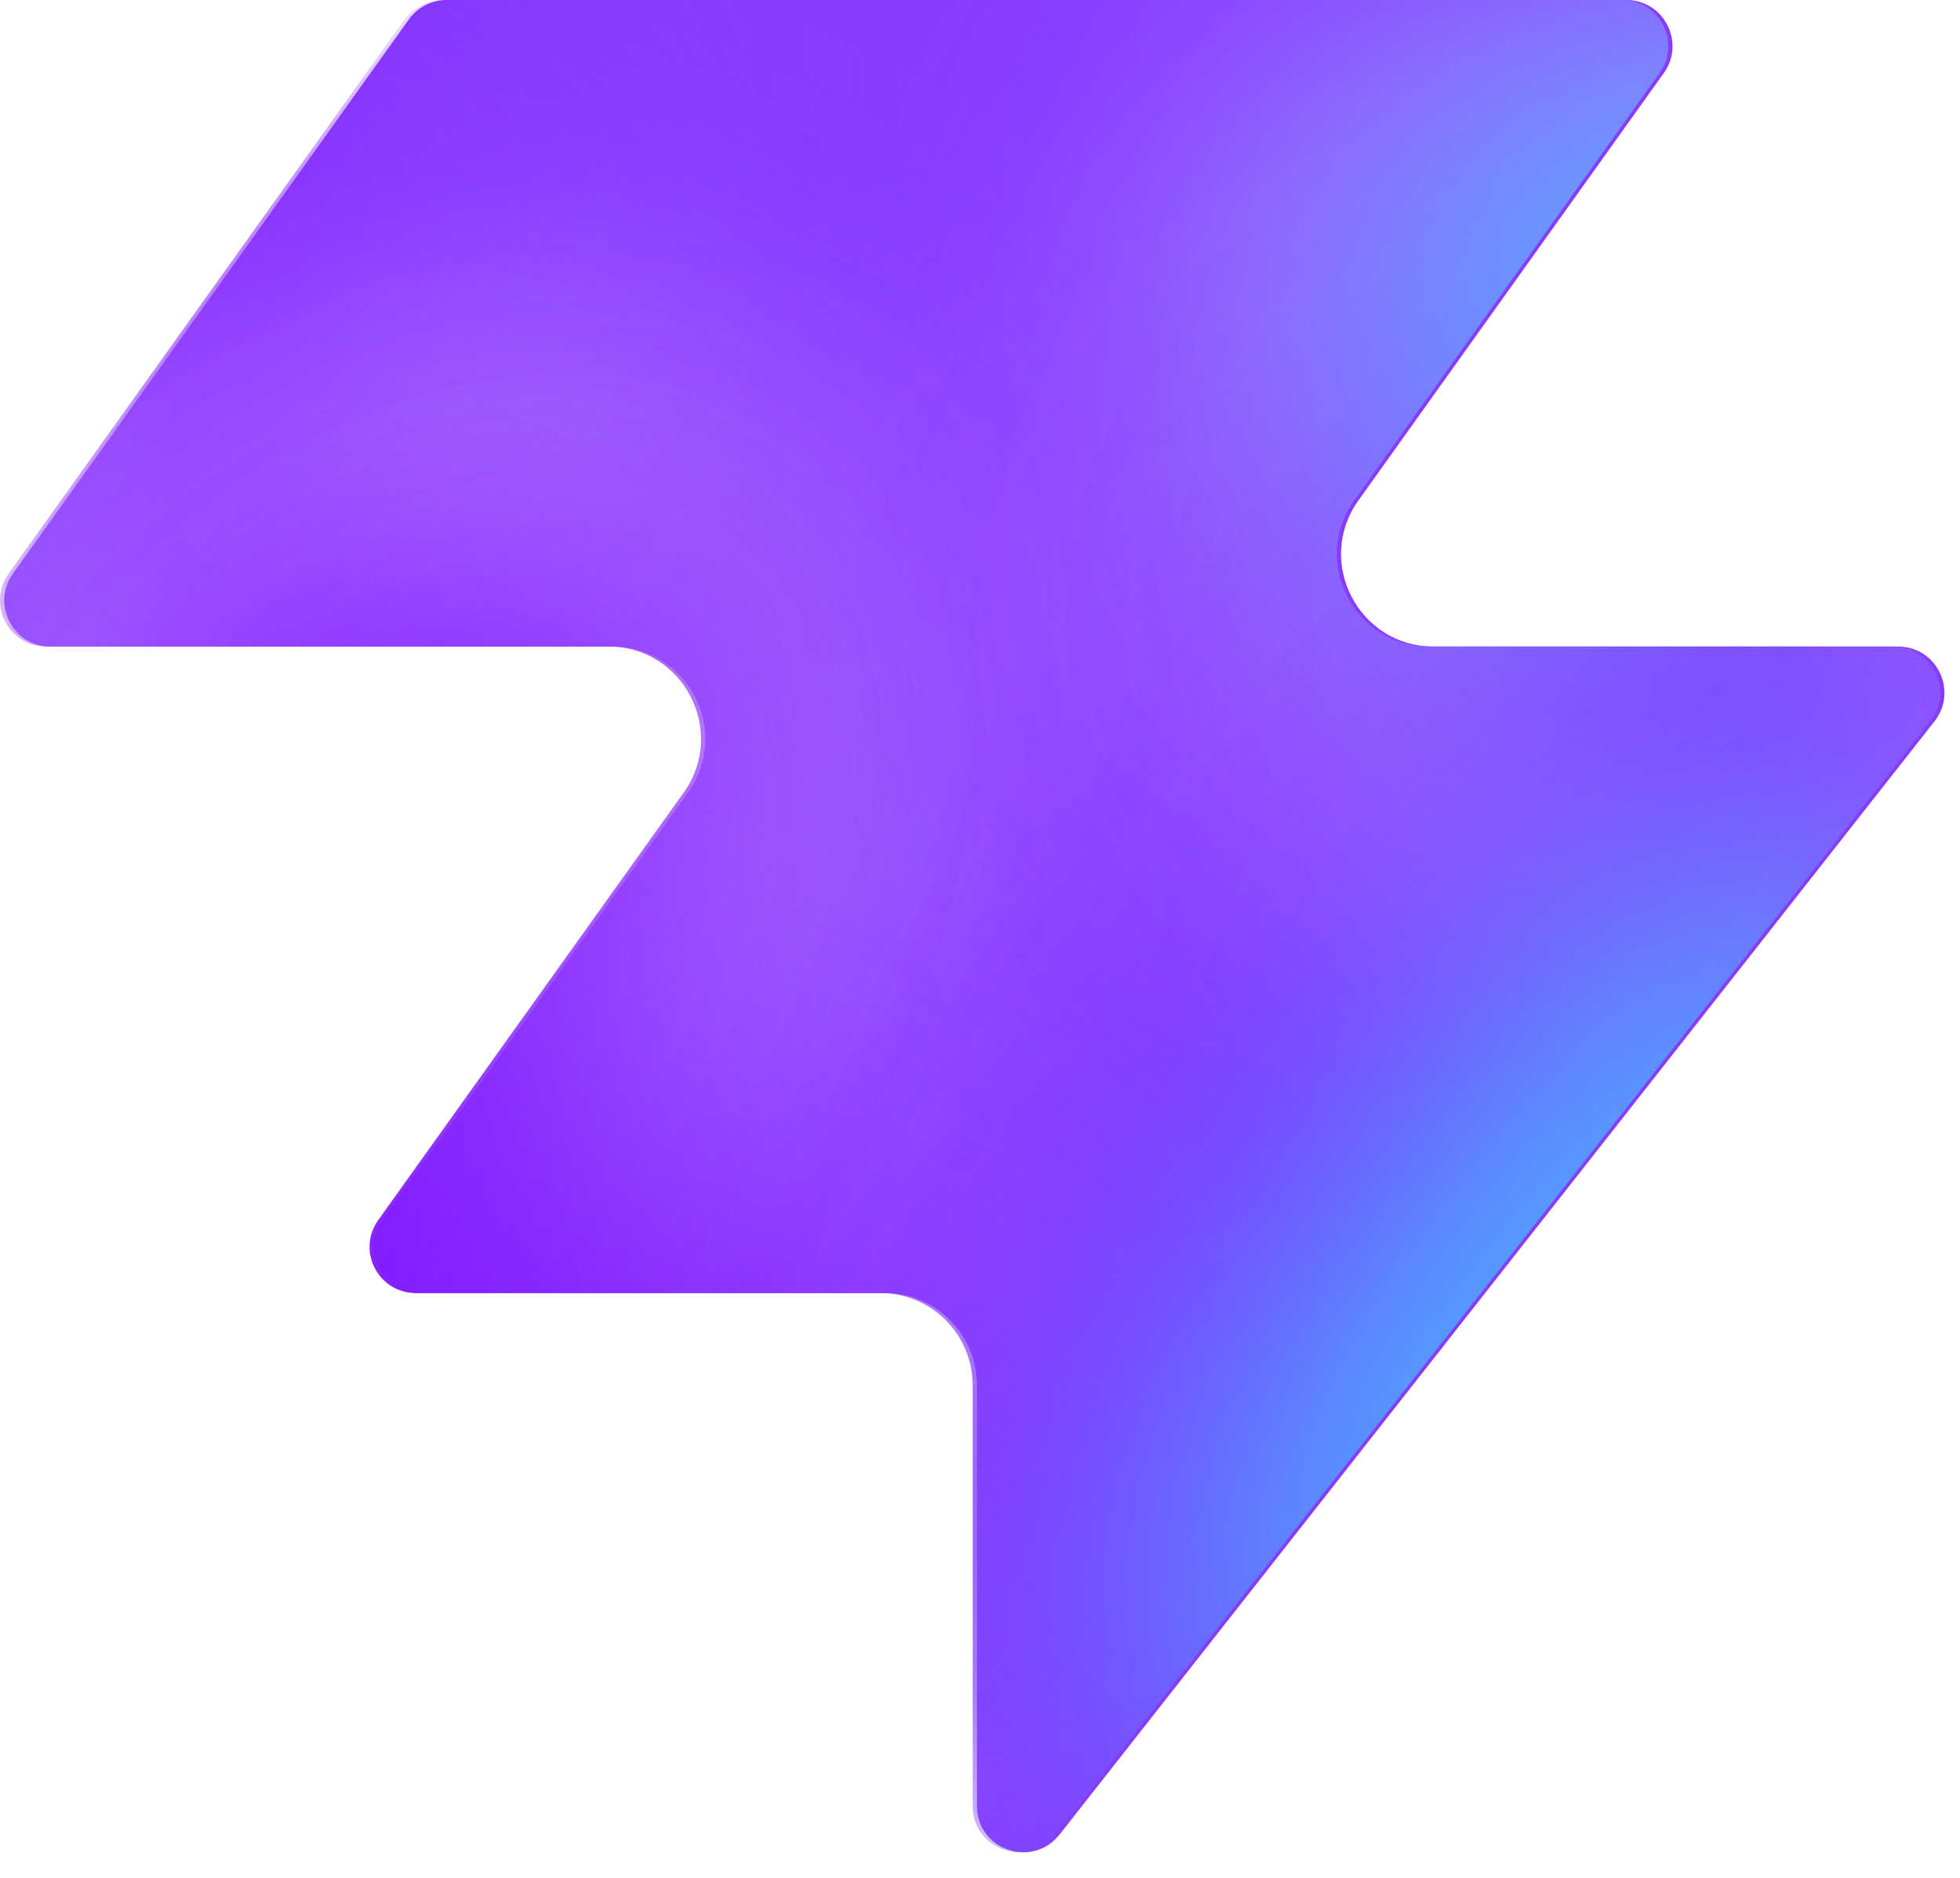
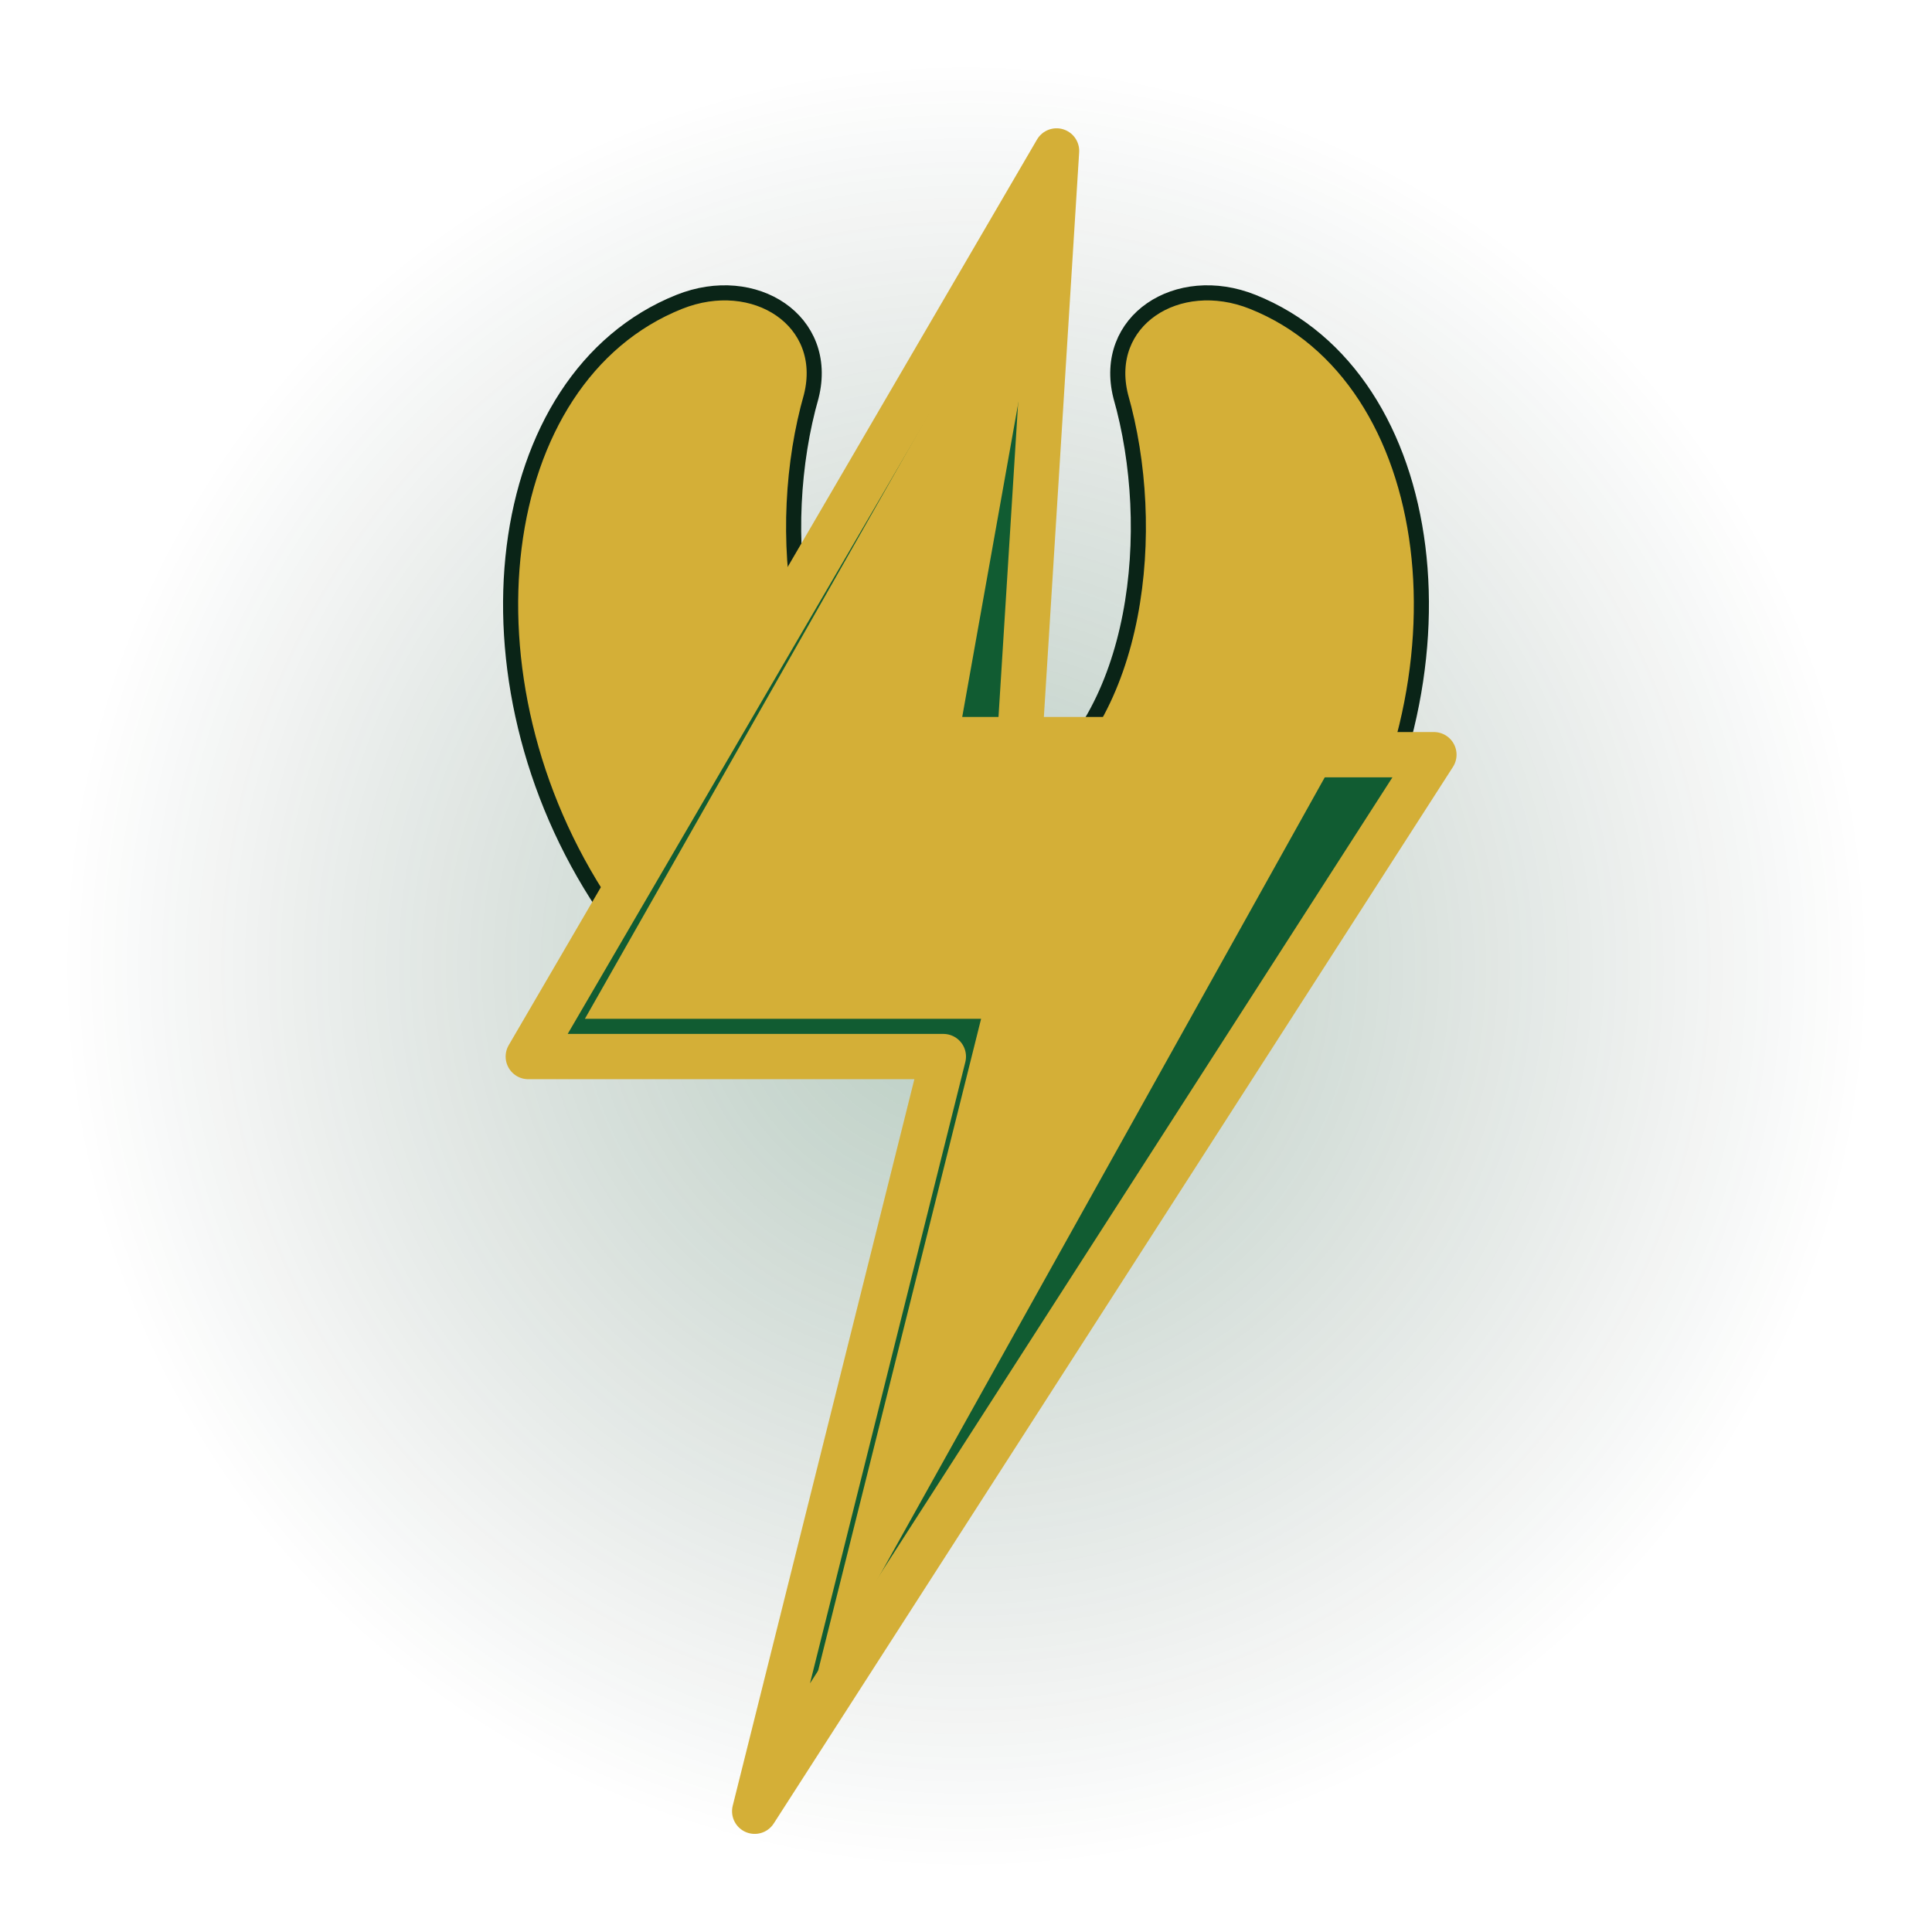
- <svg xmlns="http://www.w3.org/2000/svg" width="48" height="46" fill="none" viewBox="0 0 48 46">
-   <path fill="#863bff" d="M25.946 44.938c-.664.845-2.021.375-2.021-.698V33.937a2.26 2.26 0 0 0-2.262-2.262H10.287c-.92 0-1.456-1.04-.92-1.788l7.48-10.471c1.07-1.497 0-3.578-1.842-3.578H1.237c-.92 0-1.456-1.04-.92-1.788L10.013.474c.214-.297.556-.474.92-.474h28.894c.92 0 1.456 1.04.92 1.788l-7.48 10.471c-1.07 1.498 0 3.579 1.842 3.579h11.377c.943 0 1.473 1.088.89 1.83L25.947 44.94z" style="fill:#863bff;fill:color(display-p3 .525 .23 1);fill-opacity:1" />
-   <mask id="a" width="48" height="46" x="0" y="0" maskUnits="userSpaceOnUse" style="mask-type:alpha">
-     <path fill="#000" d="M25.842 44.938c-.664.844-2.021.375-2.021-.698V33.937a2.26 2.26 0 0 0-2.262-2.262H10.183c-.92 0-1.456-1.04-.92-1.788l7.48-10.471c1.07-1.498 0-3.579-1.842-3.579H1.133c-.92 0-1.456-1.04-.92-1.787L9.91.473c.214-.297.556-.474.92-.474h28.894c.92 0 1.456 1.04.92 1.788l-7.48 10.471c-1.07 1.498 0 3.578 1.842 3.578h11.377c.943 0 1.473 1.088.89 1.832L25.843 44.94z" style="fill:#000;fill-opacity:1" />
-   </mask>
-   <g mask="url(#a)">
-     <g filter="url(#b)">
-       <ellipse cx="5.508" cy="14.704" fill="#ede6ff" rx="5.508" ry="14.704" style="fill:#ede6ff;fill:color(display-p3 .927 .903 1);fill-opacity:1" transform="matrix(.00324 1 1 -.00324 -4.47 31.516)" />
-     </g>
-     <g filter="url(#c)">
-       <ellipse cx="10.399" cy="29.851" fill="#ede6ff" rx="10.399" ry="29.851" style="fill:#ede6ff;fill:color(display-p3 .927 .903 1);fill-opacity:1" transform="matrix(.00324 1 1 -.00324 -39.328 7.883)" />
-     </g>
-     <g filter="url(#d)">
-       <ellipse cx="5.508" cy="30.487" fill="#7e14ff" rx="5.508" ry="30.487" style="fill:#7e14ff;fill:color(display-p3 .492 .077 1);fill-opacity:1" transform="rotate(89.814 -25.913 -14.639)scale(1 -1)" />
-     </g>
-     <g filter="url(#e)">
-       <ellipse cx="5.508" cy="30.599" fill="#7e14ff" rx="5.508" ry="30.599" style="fill:#7e14ff;fill:color(display-p3 .492 .077 1);fill-opacity:1" transform="rotate(89.814 -32.644 -3.334)scale(1 -1)" />
-     </g>
-     <g filter="url(#f)">
-       <ellipse cx="5.508" cy="30.599" fill="#7e14ff" rx="5.508" ry="30.599" style="fill:#7e14ff;fill:color(display-p3 .492 .077 1);fill-opacity:1" transform="matrix(.00324 1 1 -.00324 -34.34 30.47)" />
-     </g>
-     <g filter="url(#g)">
-       <ellipse cx="14.072" cy="22.078" fill="#ede6ff" rx="14.072" ry="22.078" style="fill:#ede6ff;fill:color(display-p3 .927 .903 1);fill-opacity:1" transform="rotate(93.35 24.506 48.493)scale(-1 1)" />
-     </g>
-     <g filter="url(#h)">
-       <ellipse cx="3.47" cy="21.501" fill="#7e14ff" rx="3.47" ry="21.501" style="fill:#7e14ff;fill:color(display-p3 .492 .077 1);fill-opacity:1" transform="rotate(89.009 28.708 47.59)scale(-1 1)" />
-     </g>
-     <g filter="url(#i)">
-       <ellipse cx="3.47" cy="21.501" fill="#7e14ff" rx="3.47" ry="21.501" style="fill:#7e14ff;fill:color(display-p3 .492 .077 1);fill-opacity:1" transform="rotate(89.009 28.708 47.59)scale(-1 1)" />
-     </g>
-     <g filter="url(#j)">
-       <ellipse cx=".387" cy="8.972" fill="#7e14ff" rx="4.407" ry="29.108" style="fill:#7e14ff;fill:color(display-p3 .492 .077 1);fill-opacity:1" transform="rotate(39.51 .387 8.972)" />
-     </g>
-     <g filter="url(#k)">
-       <ellipse cx="47.523" cy="-6.092" fill="#7e14ff" rx="4.407" ry="29.108" style="fill:#7e14ff;fill:color(display-p3 .492 .077 1);fill-opacity:1" transform="rotate(37.892 47.523 -6.092)" />
-     </g>
-     <g filter="url(#l)">
-       <ellipse cx="41.412" cy="6.333" fill="#47bfff" rx="5.971" ry="9.665" style="fill:#47bfff;fill:color(display-p3 .28 .748 1);fill-opacity:1" transform="rotate(37.892 41.412 6.333)" />
-     </g>
-     <g filter="url(#m)">
-       <ellipse cx="-1.879" cy="38.332" fill="#7e14ff" rx="4.407" ry="29.108" style="fill:#7e14ff;fill:color(display-p3 .492 .077 1);fill-opacity:1" transform="rotate(37.892 -1.88 38.332)" />
-     </g>
-     <g filter="url(#n)">
-       <ellipse cx="-1.879" cy="38.332" fill="#7e14ff" rx="4.407" ry="29.108" style="fill:#7e14ff;fill:color(display-p3 .492 .077 1);fill-opacity:1" transform="rotate(37.892 -1.88 38.332)" />
-     </g>
-     <g filter="url(#o)">
-       <ellipse cx="35.651" cy="29.907" fill="#7e14ff" rx="4.407" ry="29.108" style="fill:#7e14ff;fill:color(display-p3 .492 .077 1);fill-opacity:1" transform="rotate(37.892 35.651 29.907)" />
-     </g>
-     <g filter="url(#p)">
-       <ellipse cx="38.418" cy="32.4" fill="#47bfff" rx="5.971" ry="15.297" style="fill:#47bfff;fill:color(display-p3 .28 .748 1);fill-opacity:1" transform="rotate(37.892 38.418 32.4)" />
-     </g>
-   </g>
+ <svg xmlns="http://www.w3.org/2000/svg" viewBox="0 0 512 512" width="100%" height="100%">
  <defs>
-     <filter id="b" width="60.045" height="41.654" x="-19.77" y="16.149" color-interpolation-filters="sRGB" filterUnits="userSpaceOnUse">
-       <feFlood flood-opacity="0" result="BackgroundImageFix" />
-       <feBlend in="SourceGraphic" in2="BackgroundImageFix" result="shape" />
-       <feGaussianBlur result="effect1_foregroundBlur_2002_17158" stdDeviation="7.659" />
-     </filter>
-     <filter id="c" width="90.34" height="51.437" x="-54.613" y="-7.533" color-interpolation-filters="sRGB" filterUnits="userSpaceOnUse">
-       <feFlood flood-opacity="0" result="BackgroundImageFix" />
-       <feBlend in="SourceGraphic" in2="BackgroundImageFix" result="shape" />
-       <feGaussianBlur result="effect1_foregroundBlur_2002_17158" stdDeviation="7.659" />
-     </filter>
-     <filter id="d" width="79.355" height="29.4" x="-49.64" y="2.03" color-interpolation-filters="sRGB" filterUnits="userSpaceOnUse">
-       <feFlood flood-opacity="0" result="BackgroundImageFix" />
-       <feBlend in="SourceGraphic" in2="BackgroundImageFix" result="shape" />
-       <feGaussianBlur result="effect1_foregroundBlur_2002_17158" stdDeviation="4.596" />
-     </filter>
-     <filter id="e" width="79.579" height="29.4" x="-45.045" y="20.029" color-interpolation-filters="sRGB" filterUnits="userSpaceOnUse">
-       <feFlood flood-opacity="0" result="BackgroundImageFix" />
-       <feBlend in="SourceGraphic" in2="BackgroundImageFix" result="shape" />
-       <feGaussianBlur result="effect1_foregroundBlur_2002_17158" stdDeviation="4.596" />
-     </filter>
-     <filter id="f" width="79.579" height="29.4" x="-43.513" y="21.178" color-interpolation-filters="sRGB" filterUnits="userSpaceOnUse">
-       <feFlood flood-opacity="0" result="BackgroundImageFix" />
-       <feBlend in="SourceGraphic" in2="BackgroundImageFix" result="shape" />
-       <feGaussianBlur result="effect1_foregroundBlur_2002_17158" stdDeviation="4.596" />
-     </filter>
-     <filter id="g" width="74.749" height="58.852" x="15.756" y="-17.901" color-interpolation-filters="sRGB" filterUnits="userSpaceOnUse">
-       <feFlood flood-opacity="0" result="BackgroundImageFix" />
-       <feBlend in="SourceGraphic" in2="BackgroundImageFix" result="shape" />
-       <feGaussianBlur result="effect1_foregroundBlur_2002_17158" stdDeviation="7.659" />
-     </filter>
-     <filter id="h" width="61.377" height="25.362" x="23.548" y="2.284" color-interpolation-filters="sRGB" filterUnits="userSpaceOnUse">
-       <feFlood flood-opacity="0" result="BackgroundImageFix" />
-       <feBlend in="SourceGraphic" in2="BackgroundImageFix" result="shape" />
-       <feGaussianBlur result="effect1_foregroundBlur_2002_17158" stdDeviation="4.596" />
-     </filter>
-     <filter id="i" width="61.377" height="25.362" x="23.548" y="2.284" color-interpolation-filters="sRGB" filterUnits="userSpaceOnUse">
-       <feFlood flood-opacity="0" result="BackgroundImageFix" />
-       <feBlend in="SourceGraphic" in2="BackgroundImageFix" result="shape" />
-       <feGaussianBlur result="effect1_foregroundBlur_2002_17158" stdDeviation="4.596" />
-     </filter>
-     <filter id="j" width="56.045" height="63.649" x="-27.636" y="-22.853" color-interpolation-filters="sRGB" filterUnits="userSpaceOnUse">
-       <feFlood flood-opacity="0" result="BackgroundImageFix" />
-       <feBlend in="SourceGraphic" in2="BackgroundImageFix" result="shape" />
-       <feGaussianBlur result="effect1_foregroundBlur_2002_17158" stdDeviation="4.596" />
-     </filter>
-     <filter id="k" width="54.814" height="64.646" x="20.116" y="-38.415" color-interpolation-filters="sRGB" filterUnits="userSpaceOnUse">
-       <feFlood flood-opacity="0" result="BackgroundImageFix" />
-       <feBlend in="SourceGraphic" in2="BackgroundImageFix" result="shape" />
-       <feGaussianBlur result="effect1_foregroundBlur_2002_17158" stdDeviation="4.596" />
-     </filter>
-     <filter id="l" width="33.541" height="35.313" x="24.641" y="-11.323" color-interpolation-filters="sRGB" filterUnits="userSpaceOnUse">
-       <feFlood flood-opacity="0" result="BackgroundImageFix" />
-       <feBlend in="SourceGraphic" in2="BackgroundImageFix" result="shape" />
-       <feGaussianBlur result="effect1_foregroundBlur_2002_17158" stdDeviation="4.596" />
-     </filter>
-     <filter id="m" width="54.814" height="64.646" x="-29.286" y="6.009" color-interpolation-filters="sRGB" filterUnits="userSpaceOnUse">
-       <feFlood flood-opacity="0" result="BackgroundImageFix" />
-       <feBlend in="SourceGraphic" in2="BackgroundImageFix" result="shape" />
-       <feGaussianBlur result="effect1_foregroundBlur_2002_17158" stdDeviation="4.596" />
-     </filter>
-     <filter id="n" width="54.814" height="64.646" x="-29.286" y="6.009" color-interpolation-filters="sRGB" filterUnits="userSpaceOnUse">
-       <feFlood flood-opacity="0" result="BackgroundImageFix" />
-       <feBlend in="SourceGraphic" in2="BackgroundImageFix" result="shape" />
-       <feGaussianBlur result="effect1_foregroundBlur_2002_17158" stdDeviation="4.596" />
-     </filter>
-     <filter id="o" width="54.814" height="64.646" x="8.244" y="-2.416" color-interpolation-filters="sRGB" filterUnits="userSpaceOnUse">
-       <feFlood flood-opacity="0" result="BackgroundImageFix" />
-       <feBlend in="SourceGraphic" in2="BackgroundImageFix" result="shape" />
-       <feGaussianBlur result="effect1_foregroundBlur_2002_17158" stdDeviation="4.596" />
-     </filter>
-     <filter id="p" width="39.409" height="43.623" x="18.713" y="10.588" color-interpolation-filters="sRGB" filterUnits="userSpaceOnUse">
-       <feFlood flood-opacity="0" result="BackgroundImageFix" />
-       <feBlend in="SourceGraphic" in2="BackgroundImageFix" result="shape" />
-       <feGaussianBlur result="effect1_foregroundBlur_2002_17158" stdDeviation="4.596" />
-     </filter>
+     <radialGradient id="glow" cx="50%" cy="50%" r="50%">
+       <stop offset="0%" stop-color="#115c32" stop-opacity="0.3" />
+       <stop offset="100%" stop-color="#0a2417" stop-opacity="0" />
+     </radialGradient>
  </defs>
+   <circle cx="256" cy="256" r="240" fill="url(#glow)" />
+   <path d="M 160,240 C 120,180 130,100 180,80 C 200,72 220,85 215,105 C 205,140 210,190 240,210 C 210,225 180,240 160,240 Z" fill="#d4af37" stroke="#0a2417" stroke-width="4" />
+   <path d="M 352,240 C 392,180 382,100 332,80 C 312,72 292,85 297,105 C 307,140 302,190 272,210 C 302,225 332,240 352,240 Z" fill="#d4af37" stroke="#0a2417" stroke-width="4" />
+   <path d="M 280,40 L 140,280 L 250,280 L 200,480 L 380,200 L 270,200 Z" fill="#115c32" stroke="#d4af37" stroke-width="12" stroke-linejoin="round" />
+   <path d="M 280,50 L 155,270 L 260,270 L 215,450 L 360,190 L 255,190 Z" fill="#d4af37" />
</svg>
